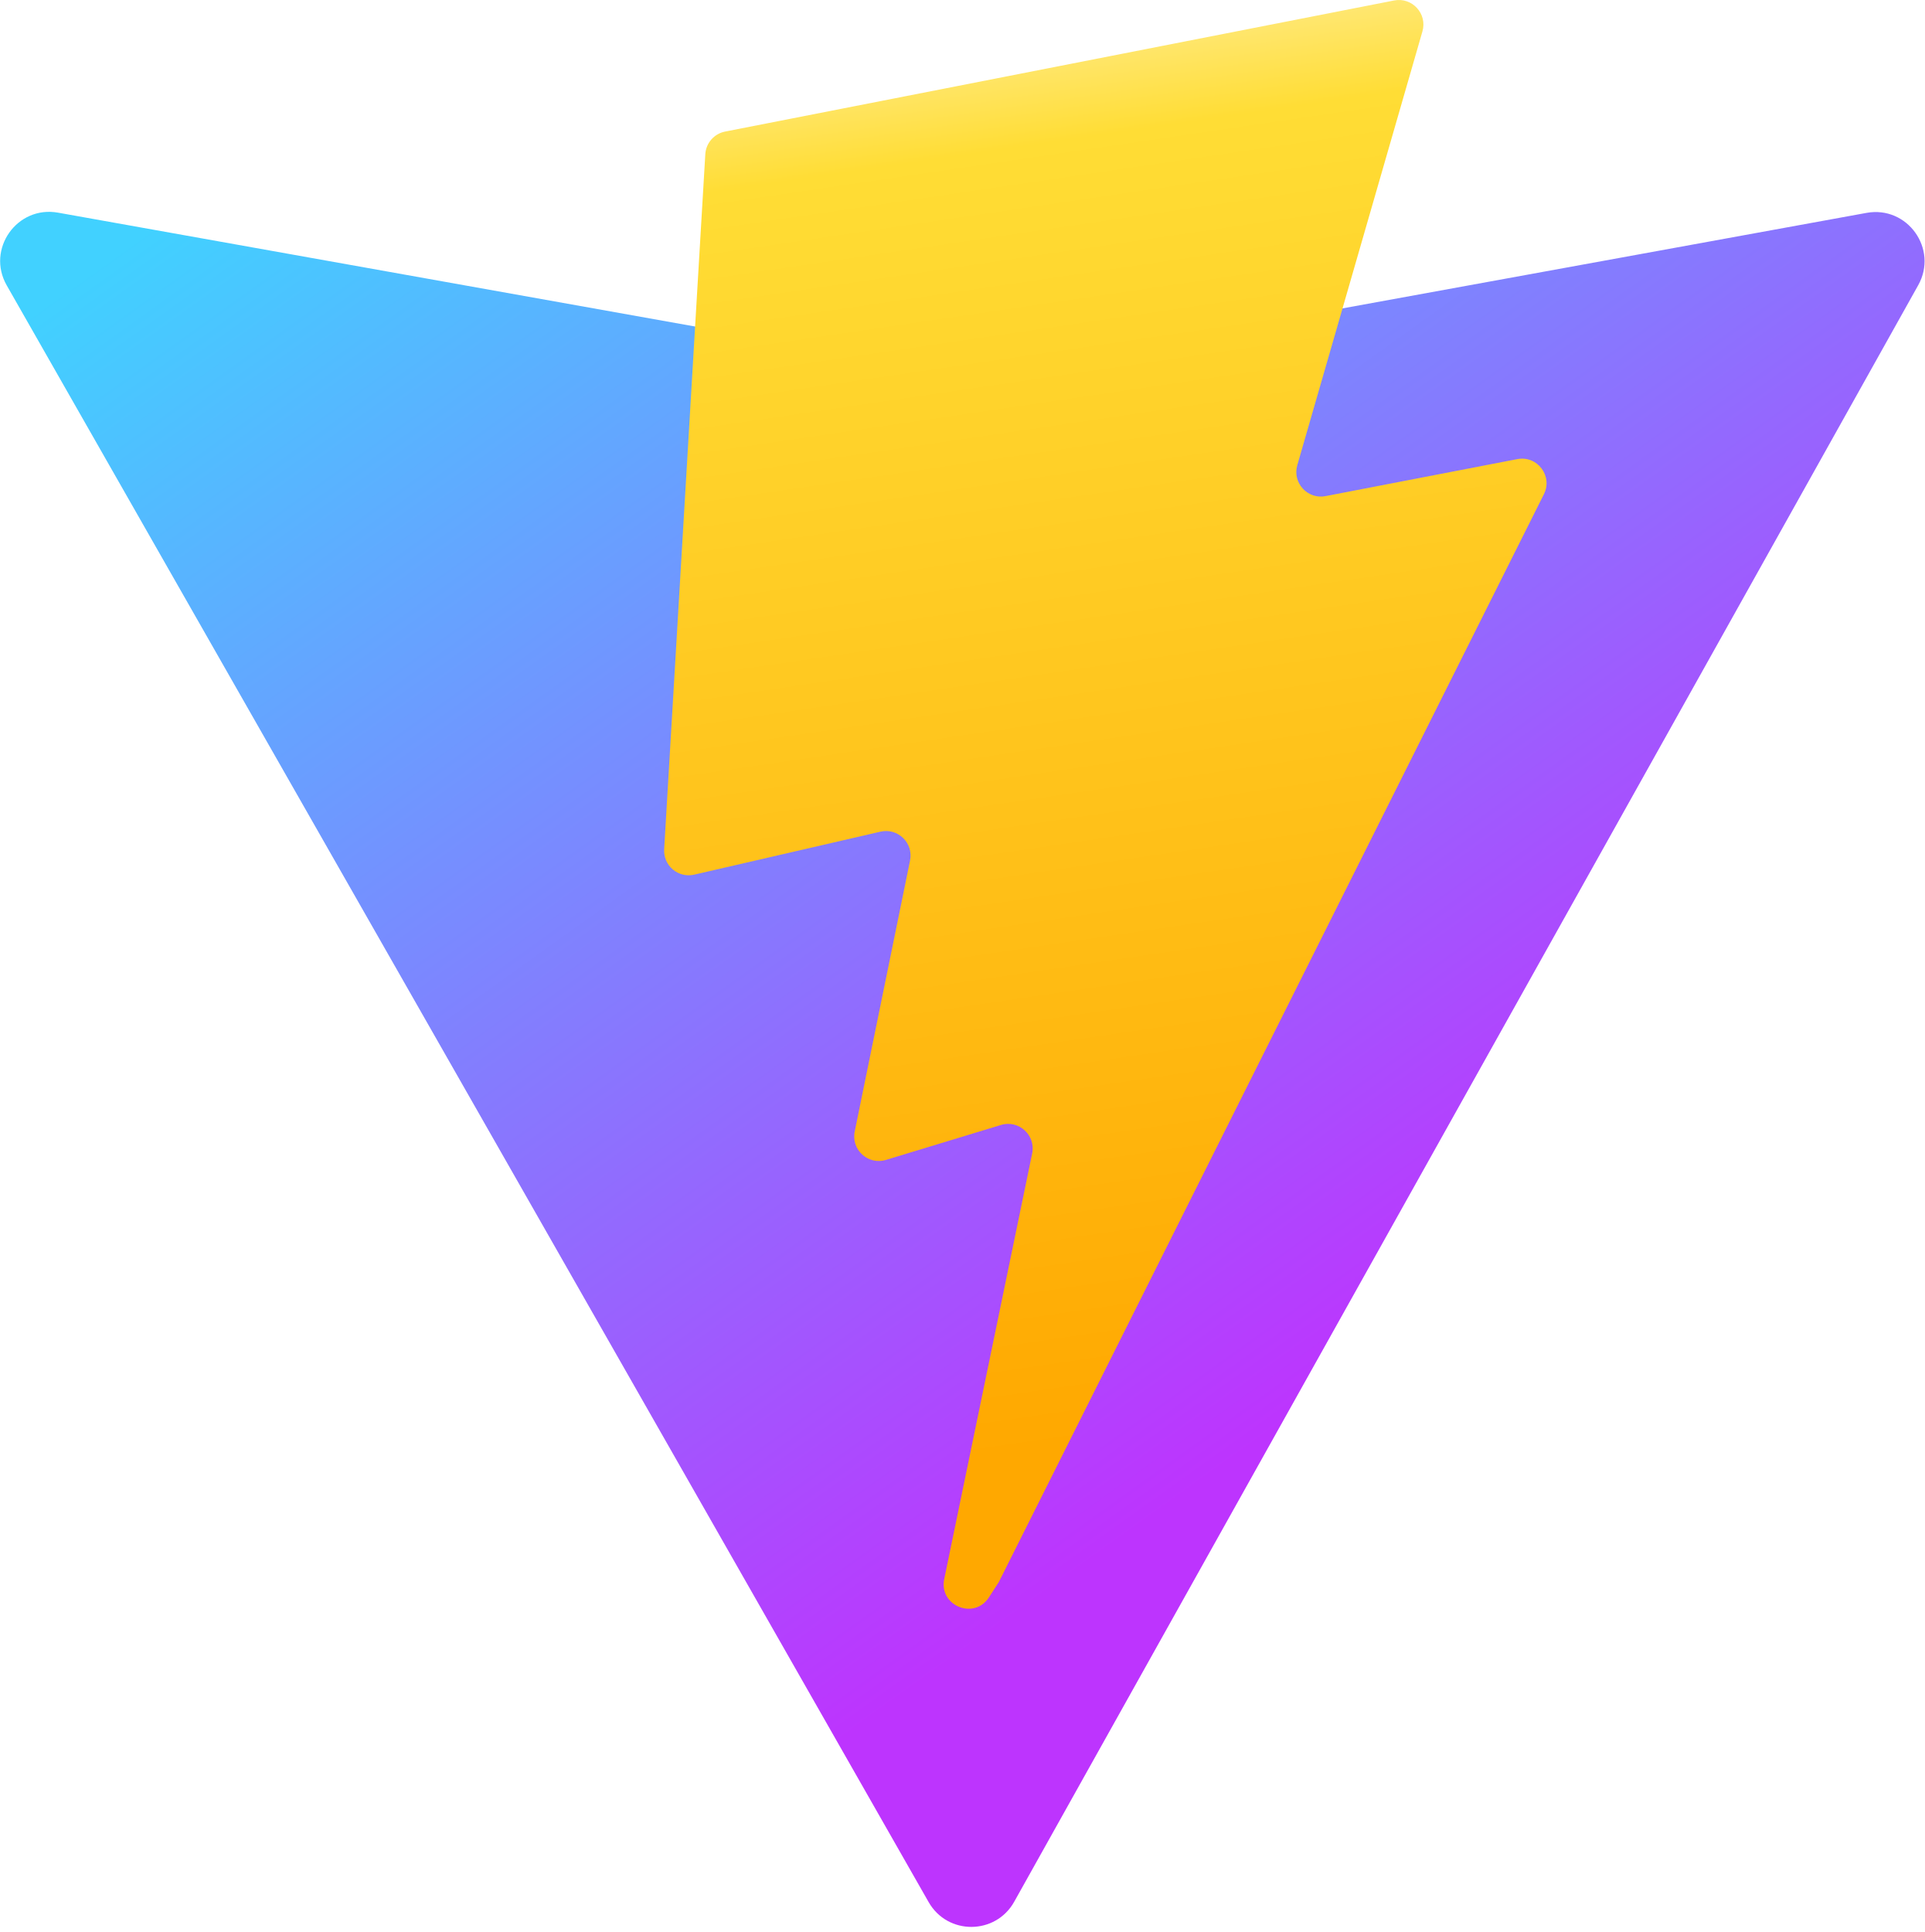
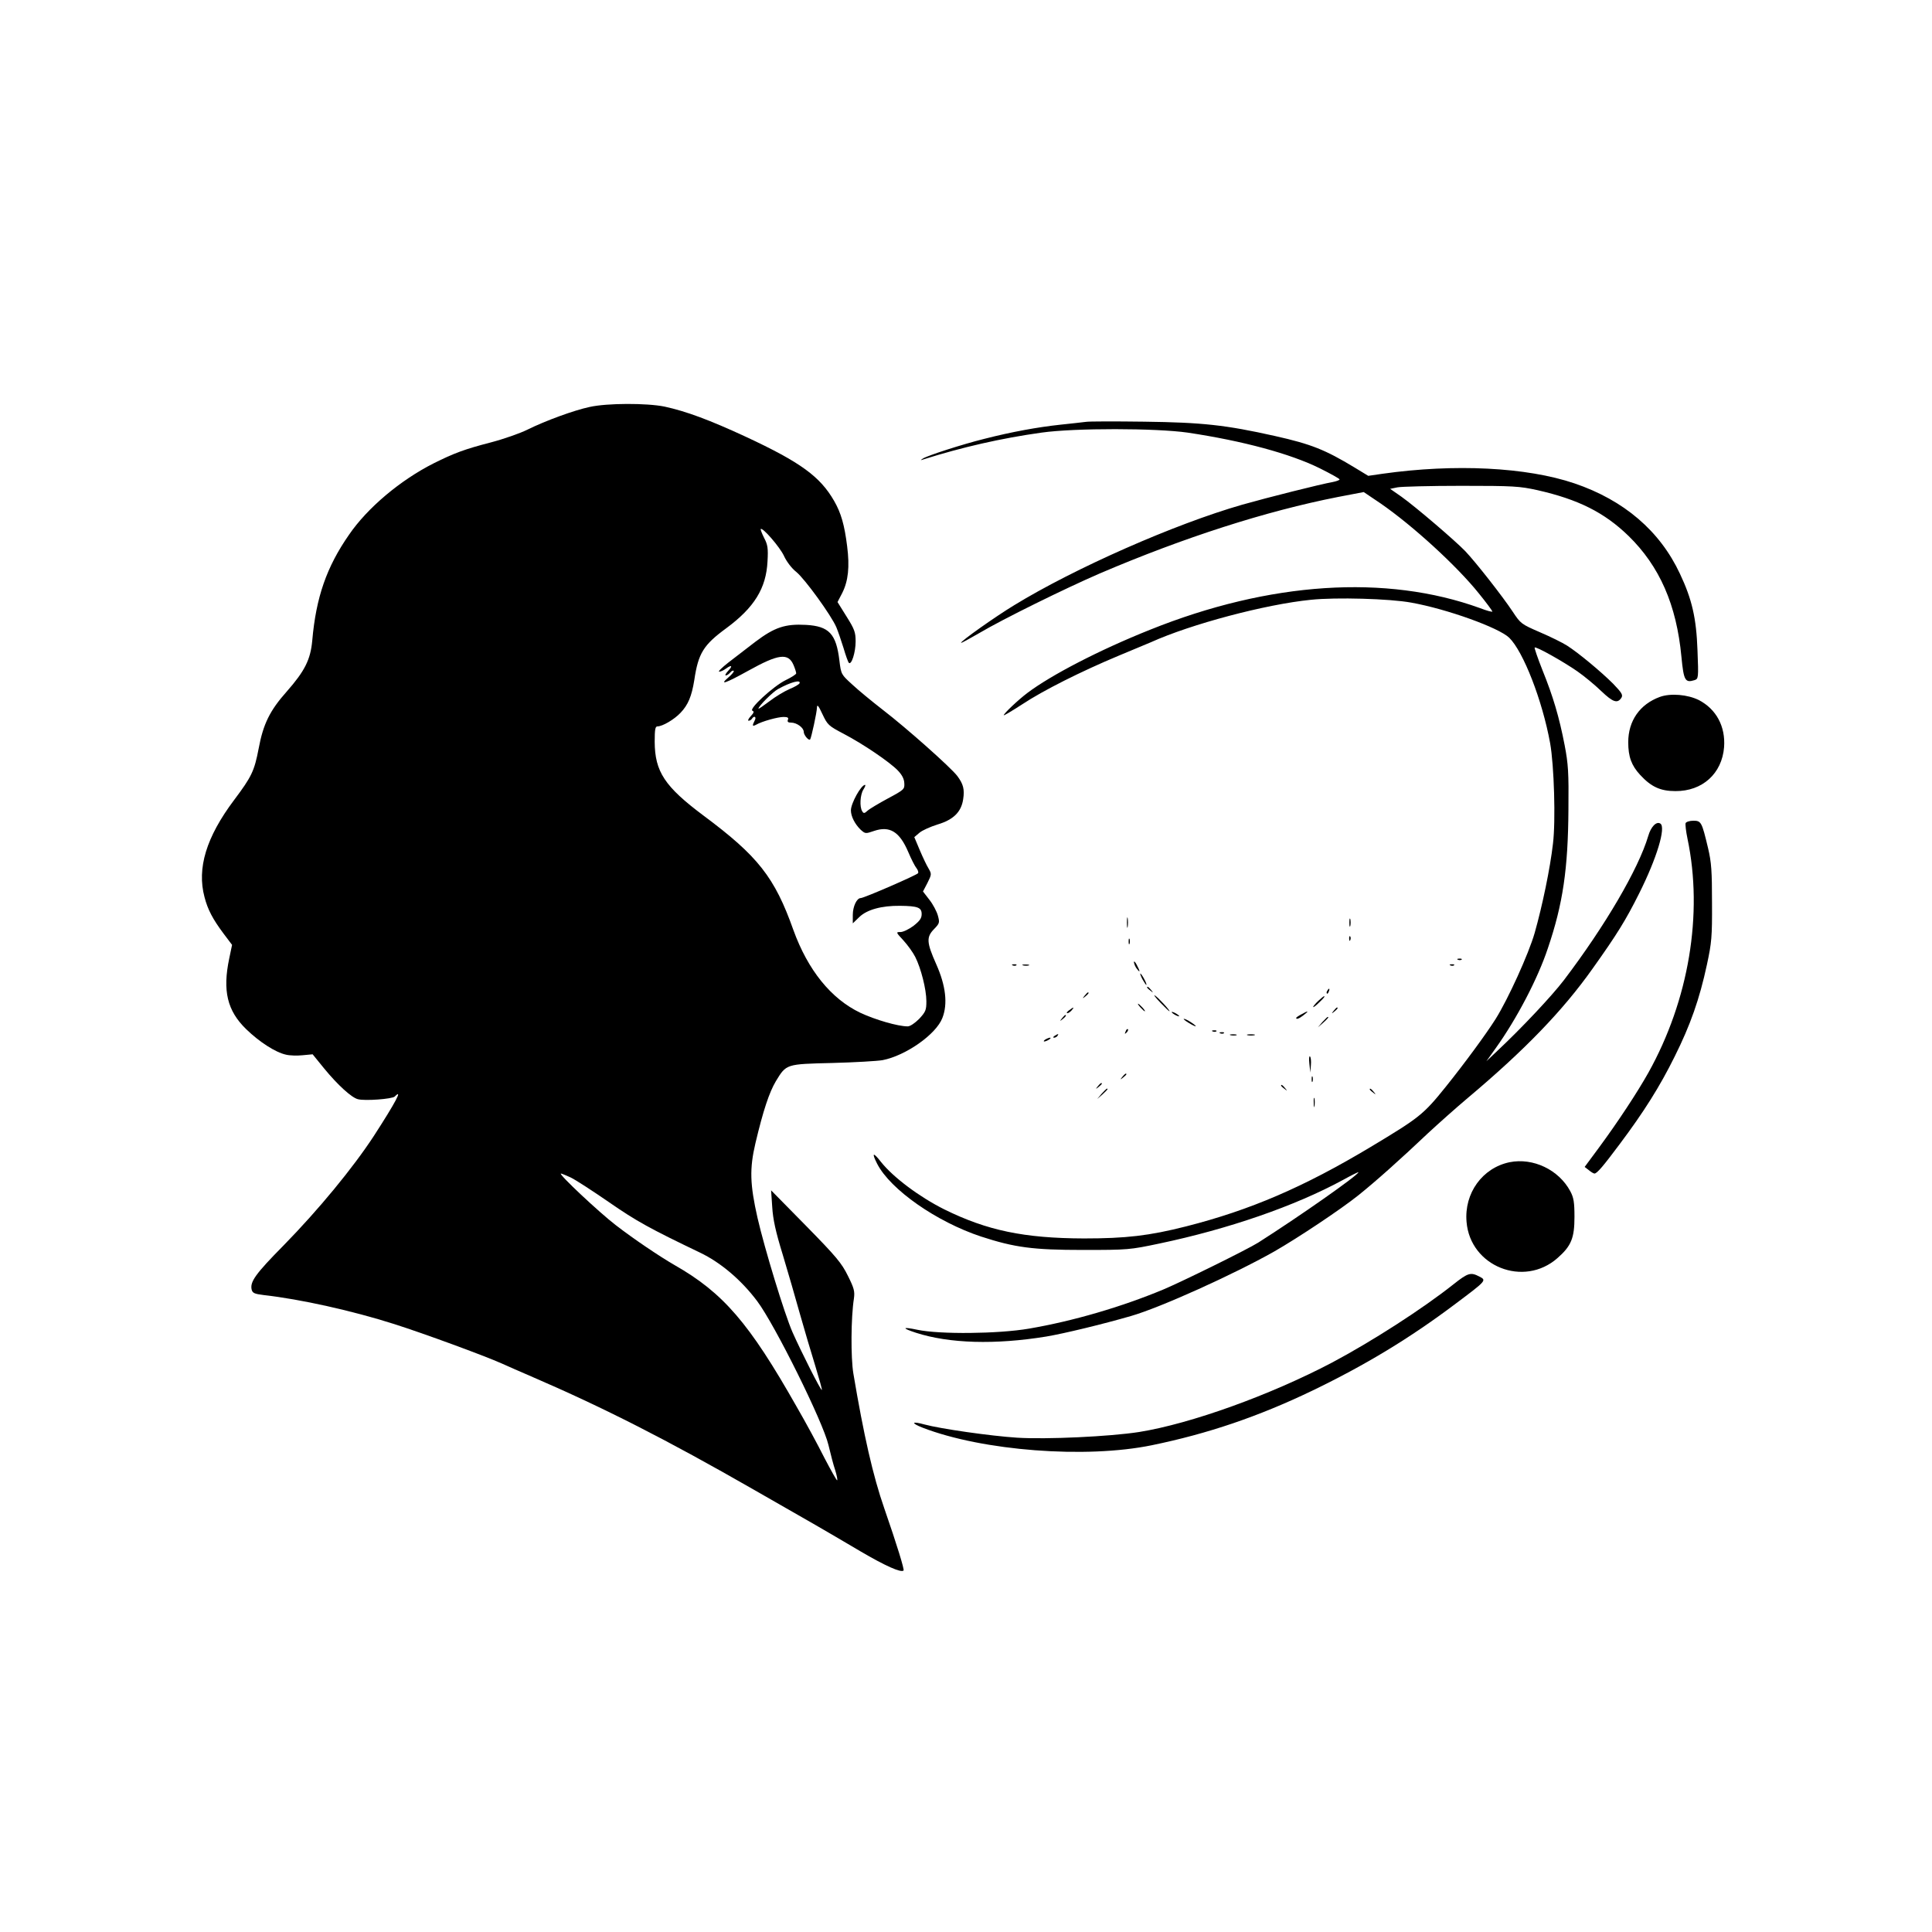
- <svg xmlns="http://www.w3.org/2000/svg" aria-hidden="true" role="img" class="iconify iconify--logos" width="31.88" height="32" preserveAspectRatio="xMidYMid meet" viewBox="0 0 256 257">
-   <defs>
-     <linearGradient id="IconifyId1813088fe1fbc01fb466" x1="-.828%" x2="57.636%" y1="7.652%" y2="78.411%">
-       <stop offset="0%" stop-color="#41D1FF" />
-       <stop offset="100%" stop-color="#BD34FE" />
-     </linearGradient>
-     <linearGradient id="IconifyId1813088fe1fbc01fb467" x1="43.376%" x2="50.316%" y1="2.242%" y2="89.03%">
-       <stop offset="0%" stop-color="#FFEA83" />
-       <stop offset="8.333%" stop-color="#FFDD35" />
-       <stop offset="100%" stop-color="#FFA800" />
-     </linearGradient>
-   </defs>
-   <path fill="url(#IconifyId1813088fe1fbc01fb466)" d="M255.153 37.938L134.897 252.976c-2.483 4.44-8.862 4.466-11.382.048L.875 37.958c-2.746-4.814 1.371-10.646 6.827-9.67l120.385 21.517a6.537 6.537 0 0 0 2.322-.004l117.867-21.483c5.438-.991 9.574 4.796 6.877 9.62Z" />
-   <path fill="url(#IconifyId1813088fe1fbc01fb467)" d="M185.432.063L96.44 17.501a3.268 3.268 0 0 0-2.634 3.014l-5.474 92.456a3.268 3.268 0 0 0 3.997 3.378l24.777-5.718c2.318-.535 4.413 1.507 3.936 3.838l-7.361 36.047c-.495 2.426 1.782 4.5 4.151 3.78l15.304-4.649c2.372-.72 4.652 1.36 4.15 3.788l-11.698 56.621c-.732 3.542 3.979 5.473 5.943 2.437l1.313-2.028l72.516-144.72c1.215-2.423-.88-5.186-3.54-4.672l-25.505 4.922c-2.396.462-4.435-1.77-3.759-4.114l16.646-57.705c.677-2.35-1.37-4.583-3.769-4.113Z" />
+ <svg xmlns="http://www.w3.org/2000/svg" version="1.0" width="1024pt" height="1024pt" viewBox="0 0 1024 1024" preserveAspectRatio="xMidYMid meet">
+   <g transform="translate(0,1024) scale(0.1,-0.1)" fill="#000000" stroke="none">
+     <path d="M3125 8083 c-84 -18 -234 -73 -329 -120 -38 -19 -126 -50 -195 -68 -139 -36 -195 -57 -303 -111 -176 -89 -350 -235 -448 -378 -119 -171 -175 -332 -195 -561 -9 -101 -40 -162 -135 -270 -90 -101 -125 -173 -149 -302 -23 -120 -37 -149 -130 -273 -148 -197 -198 -362 -157 -515 17 -66 44 -117 100 -192 l46 -61 -15 -72 c-36 -171 -11 -277 90 -375 69 -67 155 -123 211 -135 20 -5 60 -6 88 -3 l53 5 61 -75 c72 -88 146 -155 179 -163 37 -10 182 1 195 14 45 45 5 -30 -110 -208 -111 -170 -294 -392 -478 -580 -151 -153 -180 -194 -170 -236 5 -18 16 -22 63 -28 196 -22 470 -83 693 -154 160 -51 473 -166 570 -209 30 -14 100 -44 155 -68 385 -166 719 -336 1181 -601 334 -191 347 -198 564 -326 133 -78 216 -115 229 -102 5 5 -34 133 -102 329 -60 172 -109 388 -164 715 -14 84 -13 296 3 398 5 38 1 54 -32 120 -33 67 -61 101 -222 265 l-185 188 6 -89 c4 -65 18 -130 56 -253 27 -90 68 -231 91 -314 23 -82 60 -206 81 -274 21 -69 37 -126 35 -128 -5 -5 -109 201 -156 307 -42 96 -147 440 -185 605 -40 177 -43 260 -11 396 41 173 73 269 108 328 56 92 53 91 299 97 117 3 238 10 267 15 123 24 284 137 317 224 29 74 18 171 -33 285 -51 115 -53 143 -11 186 29 30 30 34 20 71 -6 22 -26 60 -45 84 l-34 44 24 46 c22 44 22 47 6 75 -10 16 -31 60 -47 98 l-29 69 27 23 c15 13 58 32 96 44 84 25 126 66 136 134 8 52 1 80 -31 123 -33 44 -269 254 -394 350 -58 45 -131 105 -163 135 -58 53 -59 53 -68 127 -17 142 -55 182 -177 189 -111 6 -167 -13 -269 -90 -45 -35 -109 -84 -143 -110 -34 -27 -56 -48 -48 -48 8 0 23 7 34 15 31 23 40 17 14 -10 -13 -14 -19 -25 -13 -25 6 0 16 7 23 15 7 9 16 13 19 9 3 -3 -10 -19 -29 -35 -50 -43 -15 -31 106 36 160 89 212 96 240 30 8 -19 14 -38 14 -44 0 -5 -25 -21 -56 -36 -65 -32 -197 -153 -176 -162 10 -4 8 -11 -9 -29 -12 -13 -17 -24 -11 -24 6 0 14 5 17 10 12 19 26 11 15 -9 -14 -28 -13 -33 8 -22 31 18 115 41 145 41 22 0 28 -4 23 -15 -4 -11 1 -15 17 -15 30 0 67 -27 67 -49 0 -17 27 -49 34 -40 6 8 36 145 36 169 1 19 8 10 29 -35 27 -57 32 -62 112 -104 105 -55 243 -149 287 -194 23 -24 34 -45 35 -68 2 -32 -1 -35 -87 -81 -48 -26 -97 -55 -108 -65 -16 -15 -21 -15 -28 -3 -15 24 -11 88 6 115 9 14 13 25 9 25 -21 0 -75 -98 -75 -135 0 -32 21 -73 52 -103 24 -21 25 -22 71 -6 83 28 135 -4 181 -112 16 -38 36 -77 44 -86 7 -9 11 -21 8 -26 -6 -10 -287 -132 -304 -132 -21 0 -42 -45 -42 -89 l0 -45 34 33 c41 40 119 61 216 60 95 -1 115 -9 115 -44 0 -22 -10 -36 -43 -62 -24 -18 -55 -33 -69 -33 -25 0 -25 -1 15 -44 22 -24 51 -64 63 -88 30 -59 59 -172 59 -235 0 -47 -4 -56 -38 -93 -23 -23 -48 -40 -61 -40 -52 0 -172 35 -251 72 -155 74 -278 226 -355 439 -99 279 -187 391 -476 606 -206 154 -258 233 -259 391 0 67 3 82 15 82 26 0 88 36 122 72 40 42 59 87 73 174 21 142 49 186 169 274 149 110 212 212 219 355 4 69 1 88 -18 124 -12 24 -20 45 -18 47 10 10 101 -95 123 -142 14 -31 42 -67 65 -85 45 -36 187 -232 213 -294 9 -22 26 -71 38 -110 11 -38 24 -74 28 -78 14 -14 36 56 36 113 0 49 -6 65 -48 132 l-48 77 25 48 c32 64 40 138 26 248 -14 112 -32 176 -69 240 -74 129 -178 205 -468 340 -192 89 -316 135 -431 160 -94 19 -303 19 -397 -2z m1113 -1464 c-2 -6 -26 -20 -53 -31 -28 -12 -76 -41 -107 -65 -32 -24 -58 -42 -58 -39 0 13 76 89 104 104 67 37 121 51 114 31z m-1213 -2620 c25 -12 116 -71 203 -131 144 -100 219 -141 482 -267 109 -52 219 -145 303 -257 94 -125 350 -642 378 -763 11 -47 27 -108 36 -134 8 -27 13 -50 10 -53 -2 -2 -32 51 -67 118 -34 68 -100 190 -147 271 -252 445 -390 605 -648 752 -78 45 -215 137 -312 212 -86 66 -306 272 -290 273 4 0 28 -10 52 -21z" />
+     <path d="M5755 8004 c-16 -2 -77 -9 -135 -15 -121 -13 -258 -38 -403 -75 -117 -29 -299 -88 -325 -104 -15 -10 -15 -11 2 -5 206 65 412 112 626 142 177 25 607 24 775 0 294 -44 544 -112 700 -189 58 -29 105 -55 105 -59 0 -4 -17 -10 -37 -14 -63 -11 -345 -82 -479 -120 -359 -103 -889 -337 -1209 -533 -99 -60 -287 -193 -281 -199 2 -2 45 22 97 52 123 73 456 237 639 316 447 191 880 330 1262 405 l136 26 89 -60 c171 -118 405 -332 521 -477 40 -49 72 -93 72 -96 0 -4 -30 4 -66 18 -497 180 -1115 140 -1749 -115 -268 -107 -524 -240 -650 -335 -49 -37 -125 -109 -125 -118 0 -3 44 23 98 58 110 73 313 175 512 258 74 31 151 63 170 71 212 96 608 201 848 225 133 14 418 6 532 -15 190 -34 464 -133 519 -186 75 -73 176 -333 217 -559 21 -117 30 -412 15 -533 -15 -131 -56 -328 -97 -473 -32 -111 -140 -349 -207 -456 -52 -82 -163 -233 -264 -359 -119 -148 -140 -164 -398 -319 -357 -214 -640 -335 -978 -421 -197 -50 -320 -64 -542 -64 -317 1 -513 42 -740 154 -132 66 -271 170 -336 252 -42 54 -50 49 -20 -10 70 -137 315 -308 551 -386 178 -58 275 -71 540 -71 240 0 248 1 405 34 366 77 717 198 973 337 45 25 82 43 82 41 0 -15 -314 -235 -531 -373 -57 -36 -404 -207 -504 -249 -221 -92 -477 -167 -711 -207 -163 -28 -475 -31 -592 -6 -81 17 -84 9 -7 -16 177 -57 419 -64 690 -20 95 16 298 65 450 109 156 45 545 221 759 342 124 71 351 222 446 298 91 73 218 186 370 330 53 49 147 133 210 186 302 254 503 462 661 685 129 181 176 257 246 397 95 189 144 353 113 372 -21 13 -50 -17 -64 -66 -52 -175 -229 -477 -447 -764 -65 -85 -224 -254 -353 -375 l-58 -55 50 70 c111 155 223 369 276 529 80 235 107 421 109 736 2 195 -1 241 -20 340 -29 150 -61 258 -118 399 -25 63 -43 116 -41 119 7 7 151 -74 226 -126 36 -25 93 -72 127 -105 63 -60 86 -67 107 -35 9 15 1 27 -44 74 -64 64 -183 163 -244 202 -23 15 -88 47 -144 71 -99 43 -102 45 -145 110 -53 80 -194 260 -251 320 -53 55 -263 235 -339 289 l-59 41 39 8 c21 4 173 8 338 8 278 0 308 -2 404 -23 216 -49 354 -118 482 -242 165 -161 255 -365 281 -642 12 -126 20 -138 69 -123 21 7 22 10 16 159 -6 169 -29 270 -93 405 -106 227 -297 390 -559 479 -254 86 -635 105 -1017 51 l-76 -11 -74 45 c-154 93 -228 123 -420 166 -263 59 -387 72 -693 76 -154 2 -293 2 -310 -1z" />
+     <path d="M8797 6546 c-106 -39 -167 -127 -167 -240 0 -77 17 -123 63 -173 58 -63 107 -86 187 -86 143 -1 247 93 258 233 8 109 -41 201 -133 249 -59 30 -151 38 -208 17z" />
+     <path d="M8934 5877 c-2 -7 2 -44 10 -82 84 -399 7 -856 -207 -1240 -59 -105 -160 -259 -264 -400 l-74 -100 22 -17 c12 -10 25 -18 30 -18 13 0 45 37 133 155 129 172 214 307 292 465 83 166 132 305 171 487 25 116 28 147 27 328 0 168 -3 214 -21 290 -33 138 -36 145 -78 145 -20 0 -38 -6 -41 -13z" />
+     <path d="M5973 5350 c0 -25 2 -35 4 -22 2 12 2 32 0 45 -2 12 -4 2 -4 -23z" />
+     <path d="M7152 5350 c0 -19 2 -27 5 -17 2 9 2 25 0 35 -3 9 -5 1 -5 -18z" />
+     <path d="M7151 5264 c0 -11 3 -14 6 -6 3 7 2 16 -1 19 -3 4 -6 -2 -5 -13z" />
+     <path d="M5982 5250 c0 -14 2 -19 5 -12 2 6 2 18 0 25 -3 6 -5 1 -5 -13z" />
+     <path d="M7728 5153 c7 -3 16 -2 19 1 4 3 -2 6 -13 5 -11 0 -14 -3 -6 -6z" />
+     <path d="M6010 5140 c1 -8 7 -24 15 -34 19 -25 19 -16 0 20 -8 16 -15 22 -15 14z" />
+     <path d="M5368 5123 c7 -3 16 -2 19 1 4 3 -2 6 -13 5 -11 0 -14 -3 -6 -6z" />
+     <path d="M5423 5123 c9 -2 23 -2 30 0 6 3 -1 5 -18 5 -16 0 -22 -2 -12 -5z" />
+     <path d="M7688 5123 c7 -3 16 -2 19 1 4 3 -2 6 -13 5 -11 0 -14 -3 -6 -6z" />
+     <path d="M6055 5050 c9 -16 18 -30 21 -30 2 0 -2 14 -11 30 -9 17 -18 30 -21 30 -2 0 2 -13 11 -30z" />
+     <path d="M6080 5006 c0 -2 8 -10 18 -17 15 -13 16 -12 3 4 -13 16 -21 21 -21 13z" />
+     <path d="M7035 4989 c-4 -6 -5 -12 -2 -15 2 -3 7 2 10 11 7 17 1 20 -8 4z" />
+     <path d="M5749 4963 c-13 -16 -12 -17 4 -4 16 13 21 21 13 21 -2 0 -10 -8 -17 -17z" />
+     <path d="M6150 4926 c24 -25 46 -46 48 -46 8 0 -61 75 -77 84 -9 5 4 -12 29 -38z" />
+     <path d="M6987 4935 c-15 -14 -27 -29 -27 -32 0 -4 14 6 30 22 28 26 34 35 27 35 -1 0 -15 -11 -30 -25z" />
+     <path d="M6045 4900 c10 -11 20 -20 23 -20 3 0 -3 9 -13 20 -10 11 -20 20 -23 20 -3 0 3 -9 13 -20z" />
+     <path d="M5666 4885 c-11 -8 -15 -15 -9 -15 6 0 16 7 23 15 16 19 11 19 -14 0z" />
+     <path d="M7069 4883 c-13 -16 -12 -17 4 -4 16 13 21 21 13 21 -2 0 -10 -8 -17 -17z" />
+     <path d="M6210 4876 c0 -3 9 -10 20 -16 11 -6 20 -8 20 -6 0 3 -9 10 -20 16 -11 6 -20 8 -20 6z" />
+     <path d="M6898 4864 c-16 -8 -28 -17 -28 -19 0 -10 16 -4 40 15 30 23 25 25 -12 4z" />
+     <path d="M5629 4843 c-13 -16 -12 -17 4 -4 16 13 21 21 13 21 -2 0 -10 -8 -17 -17z" />
+     <path d="M7009 4823 l-24 -28 28 24 c25 23 32 31 24 31 -2 0 -14 -12 -28 -27z" />
+     <path d="M6298 4820 c42 -26 56 -26 17 0 -16 11 -34 20 -40 20 -5 0 5 -9 23 -20z" />
+     <path d="M5966 4773 c-6 -14 -5 -15 5 -6 7 7 10 15 7 18 -3 3 -9 -2 -12 -12z" />
+     <path d="M6428 4773 c7 -3 16 -2 19 1 4 3 -2 6 -13 5 -11 0 -14 -3 -6 -6z" />
+     <path d="M6468 4763 c7 -3 16 -2 19 1 4 3 -2 6 -13 5 -11 0 -14 -3 -6 -6z" />
+     <path d="M5590 4750 c-9 -6 -10 -10 -3 -10 6 0 15 5 18 10 8 12 4 12 -15 0z" />
+     <path d="M6523 4753 c9 -2 23 -2 30 0 6 3 -1 5 -18 5 -16 0 -22 -2 -12 -5z" />
+     <path d="M6613 4753 c9 -2 25 -2 35 0 9 3 1 5 -18 5 -19 0 -27 -2 -17 -5z" />
+     <path d="M5540 4730 c-8 -5 -10 -10 -5 -10 6 0 17 5 25 10 8 5 11 10 5 10 -5 0 -17 -5 -25 -10z" />
+     <path d="M6940 4602 l5 -47 3 39 c2 21 0 42 -5 47 -4 4 -6 -13 -3 -39z" />
+     <path d="M5949 4533 c-13 -16 -12 -17 4 -4 9 7 17 15 17 17 0 8 -8 3 -21 -13z" />
+     <path d="M6952 4520 c0 -14 2 -19 5 -12 2 6 2 18 0 25 -3 6 -5 1 -5 -13z" />
+     <path d="M5819 4483 c-13 -16 -12 -17 4 -4 9 7 17 15 17 17 0 8 -8 3 -21 -13z" />
+     <path d="M6790 4486 c0 -2 8 -10 18 -17 15 -13 16 -12 3 4 -13 16 -21 21 -21 13z" />
+     <path d="M5839 4443 l-24 -28 28 24 c15 14 27 26 27 28 0 8 -8 1 -31 -24z" />
+     <path d="M7260 4466 c0 -2 8 -10 18 -17 15 -13 16 -12 3 4 -13 16 -21 21 -21 13z" />
+     <path d="M6963 4395 c0 -22 2 -30 4 -17 2 12 2 30 0 40 -3 9 -5 -1 -4 -23z" />
+     <path d="M8001 4080 c-144 -30 -241 -164 -228 -316 19 -236 303 -350 482 -192 73 64 90 106 90 218 0 78 -4 102 -22 136 -61 114 -197 179 -322 154z" />
+     <path d="M7705 3434 c-162 -129 -434 -304 -645 -416 -327 -172 -748 -324 -1023 -368 -154 -24 -491 -40 -647 -30 -140 9 -405 47 -490 70 -68 19 -74 8 -10 -17 318 -123 865 -165 1215 -93 297 61 565 152 850 289 282 136 517 278 760 461 164 123 165 124 126 144 -46 24 -60 20 -136 -40z" />
+   </g>
</svg>
